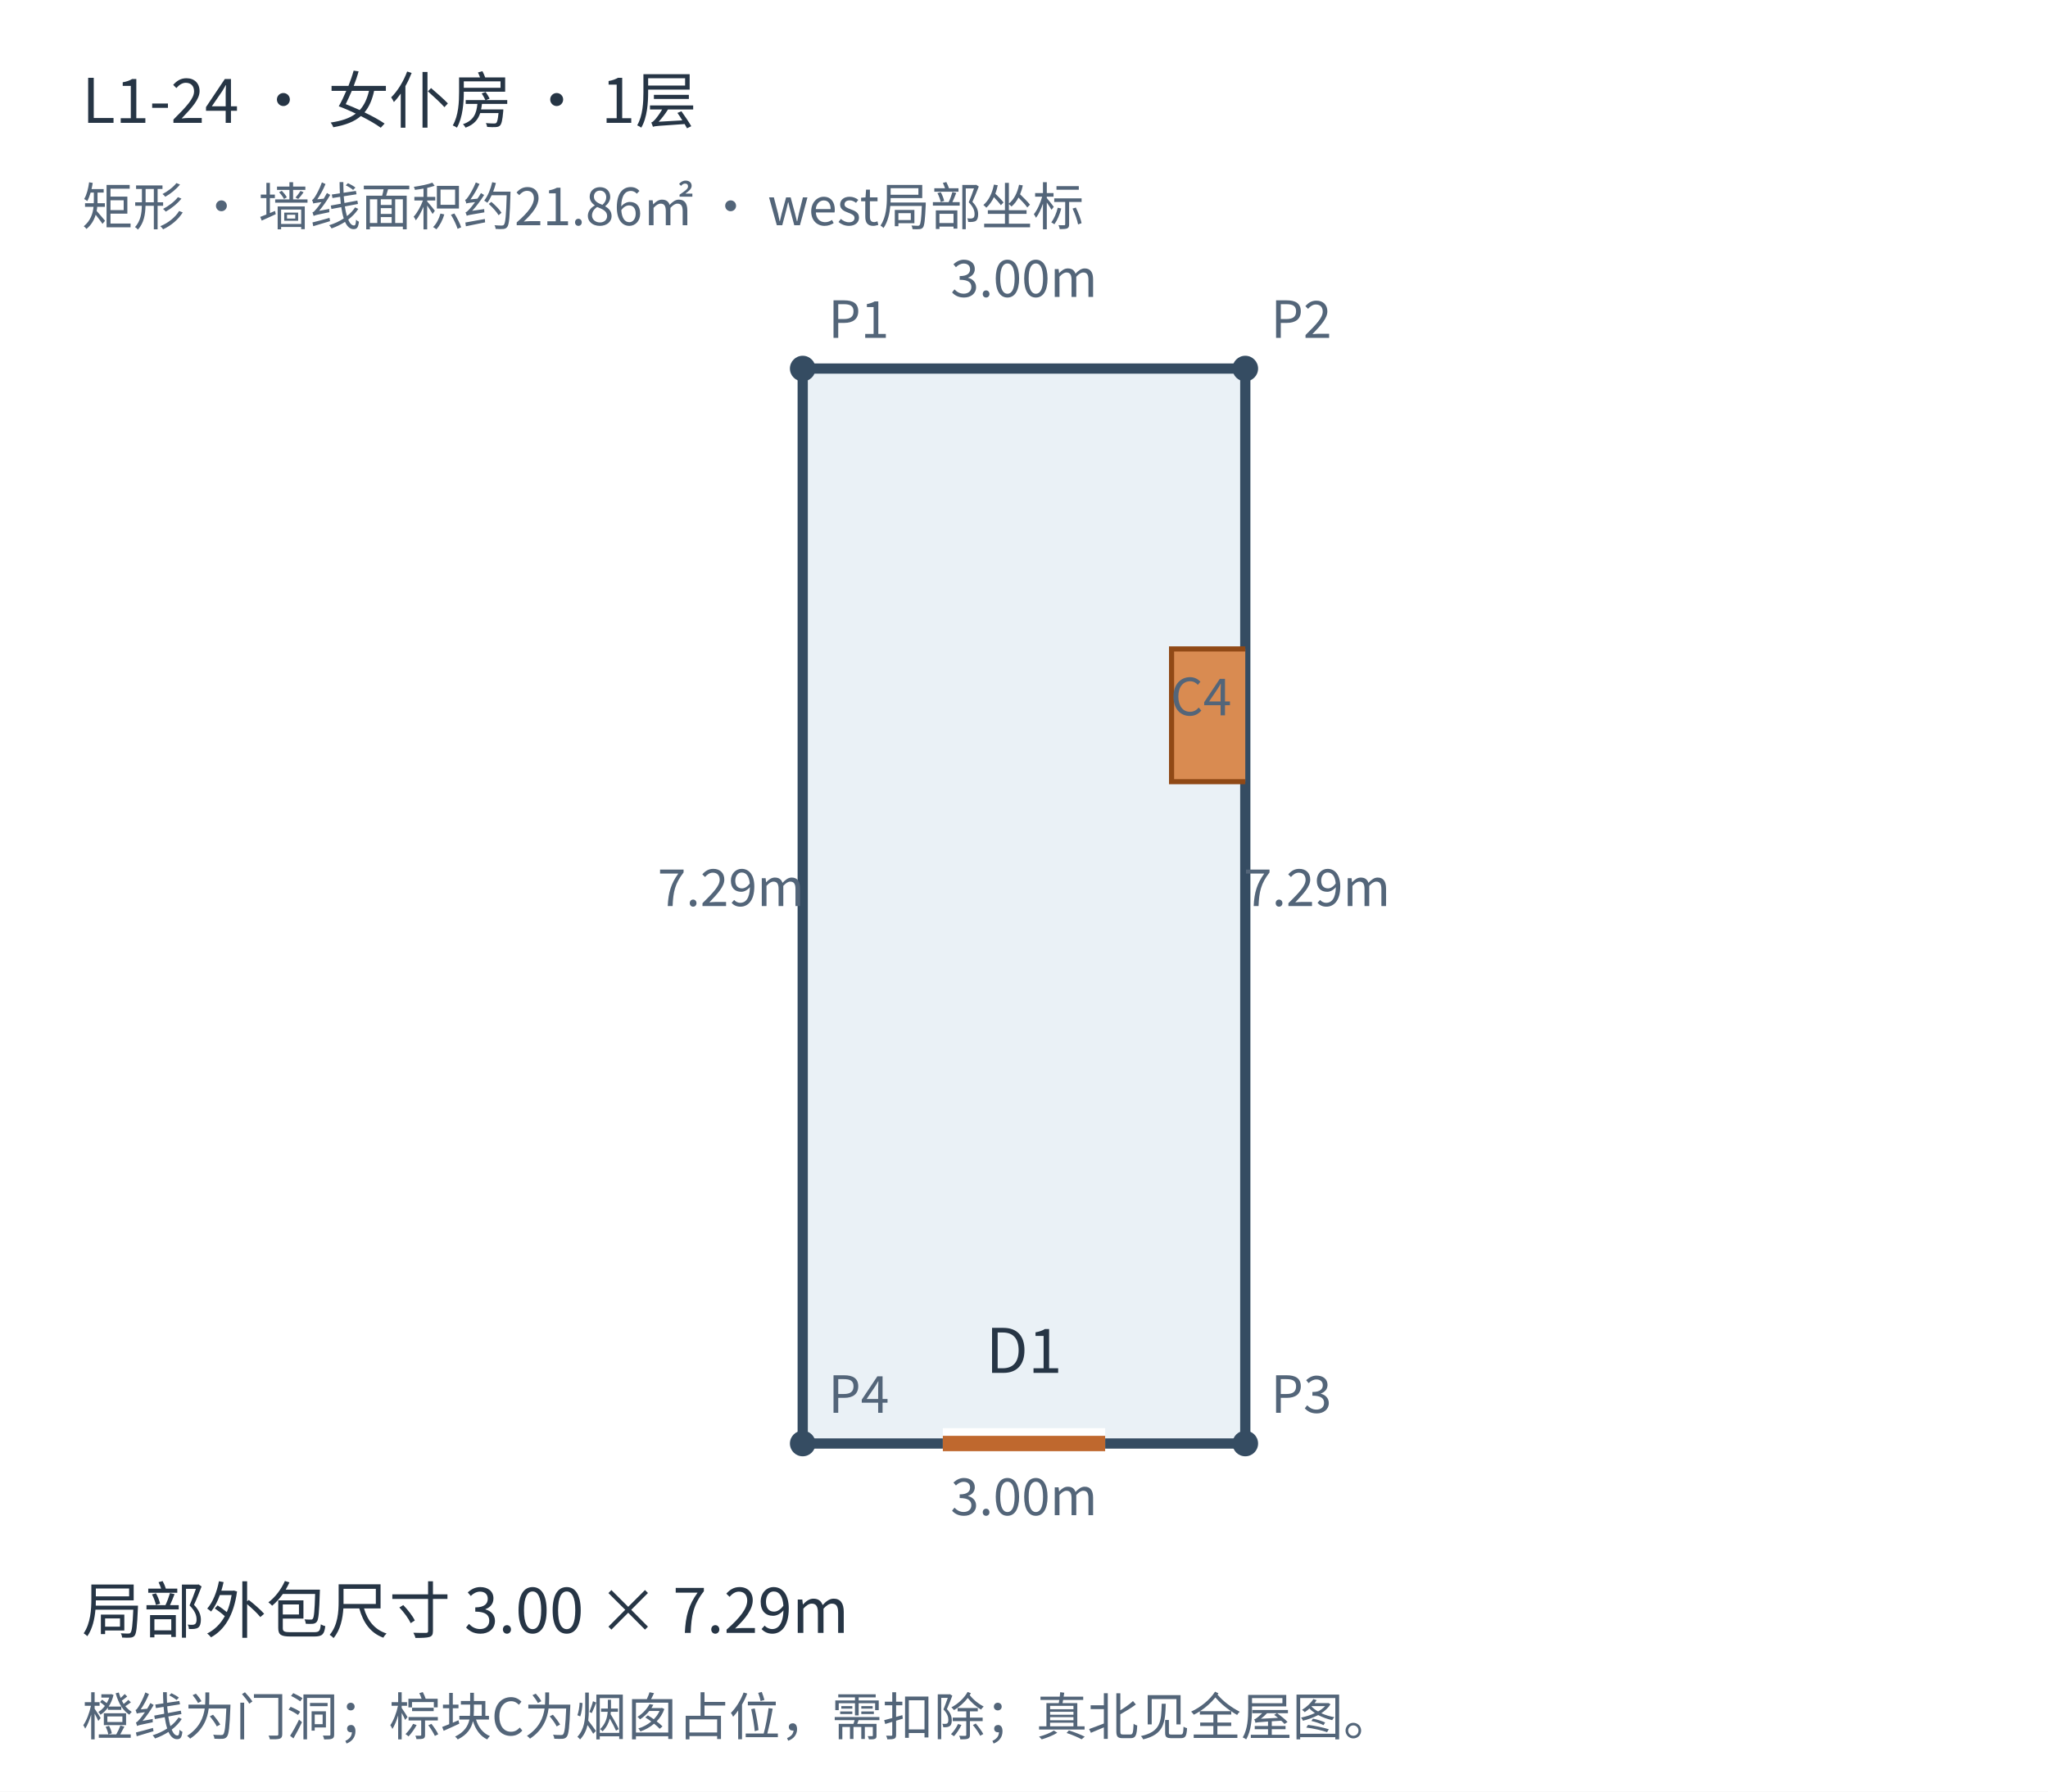
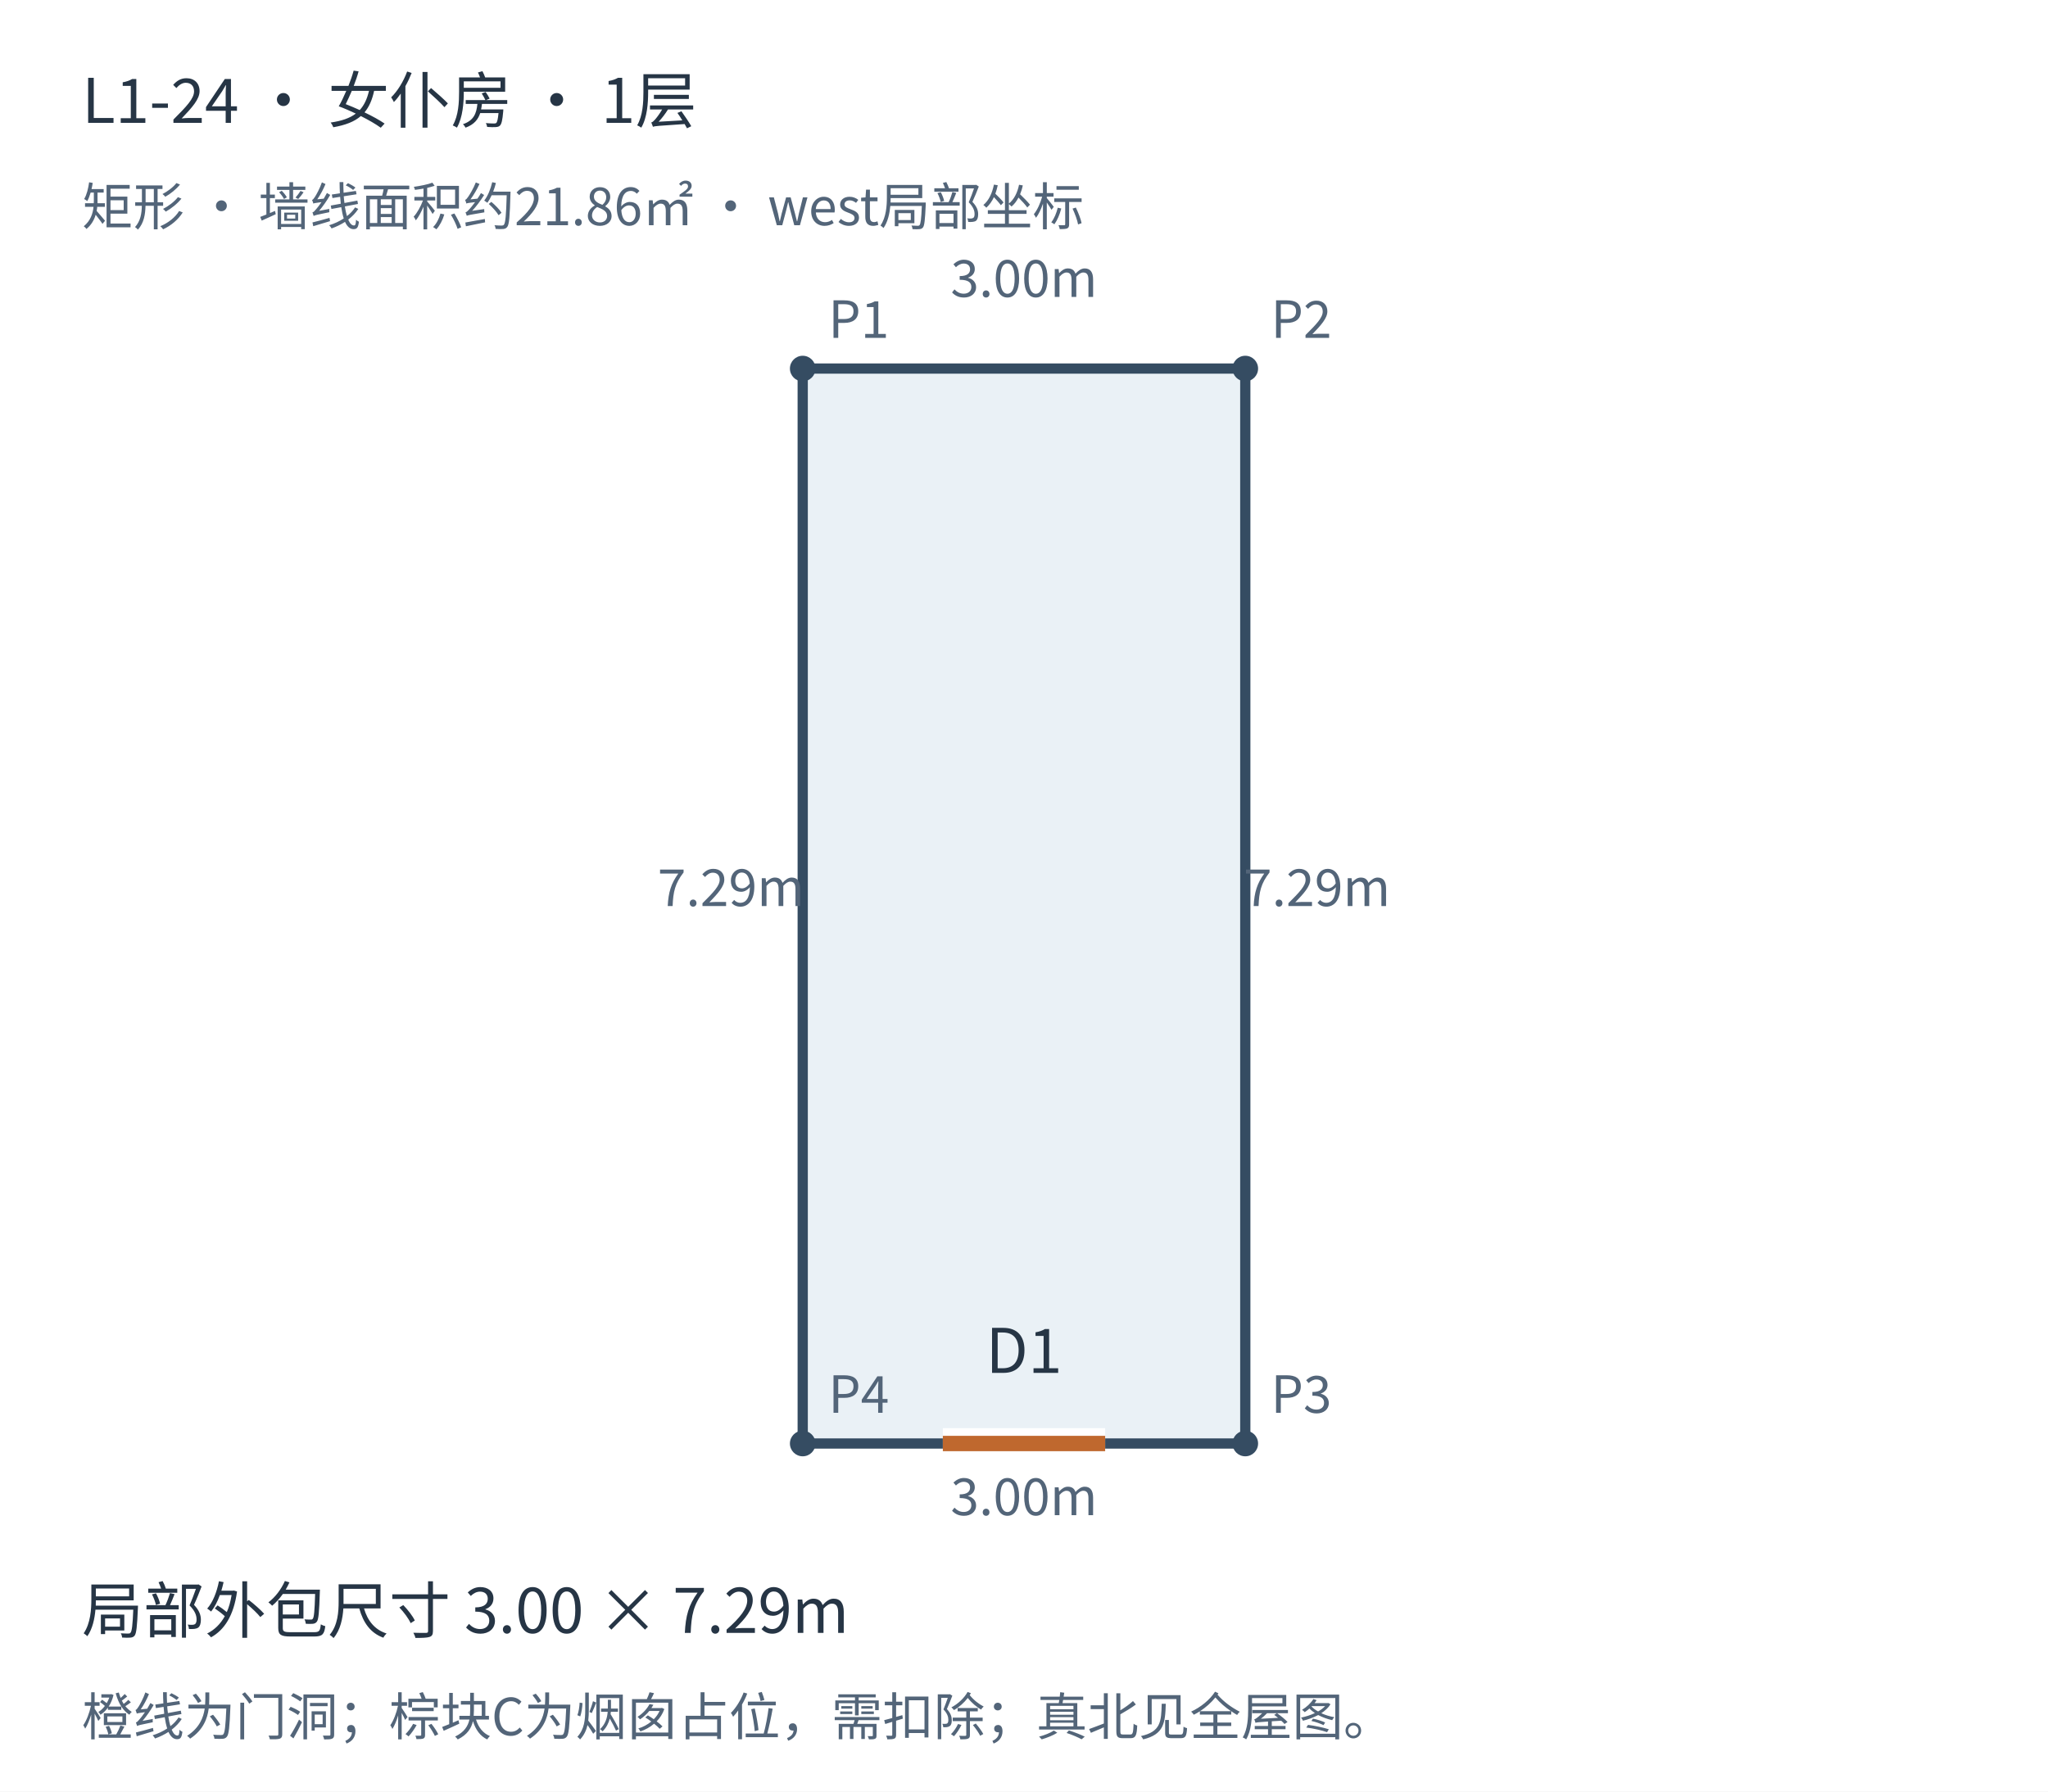
<svg xmlns="http://www.w3.org/2000/svg" width="400" height="350" viewBox="0 0 400 350" role="img" aria-label="L1-24女仆房 · 1层">
  <style>text{font:12px system-ui,"Noto Sans CJK SC",sans-serif;fill:#263545}.small{font-size:10px;fill:#536579}</style>
  <rect width="400" height="350" fill="#fff" />
  <text x="16" y="24">L1-24 · 女仆房 · 1层</text>
  <text x="16" y="44" class="small">矩形 · 墙线面积约21.86㎡ · west局部坐标</text>
  <polygon points="156.78,72.00 243.22,72.00 243.22,282.00 156.78,282.00" fill="#eaf1f6" stroke="#354c62" stroke-width="2" />
-   <defs>
-     <clipPath id="room">
-       <polygon points="156.78,72.00 243.22,72.00 243.22,282.00 156.78,282.00" />
-     </clipPath>
-   </defs>
-   <g clip-path="url(#room)">
-     <polygon points="228.82,126.77 257.63,126.77 257.63,152.71 228.82,152.71" fill="#d98b51" stroke="#904916" stroke-width="1" />
-     <text x="234.58" y="139.74" text-anchor="middle" class="small">C4</text>
-   </g>
  <circle cx="156.78" cy="72.00" r="2.5" fill="#354c62" />
  <text x="161.78" y="66.00" class="small">P1</text>
  <text x="200.00" y="58.00" text-anchor="middle" class="small">3.00m</text>
  <circle cx="243.22" cy="72.00" r="2.5" fill="#354c62" />
  <text x="248.22" y="66.00" class="small">P2</text>
  <text x="257.22" y="177.00" text-anchor="middle" class="small">7.29m</text>
  <circle cx="243.22" cy="282.00" r="2.5" fill="#354c62" />
  <text x="248.22" y="276.00" class="small">P3</text>
  <text x="200.00" y="296.00" text-anchor="middle" class="small">3.00m</text>
  <circle cx="156.78" cy="282.00" r="2.5" fill="#354c62" />
  <text x="161.78" y="276.00" class="small">P4</text>
  <text x="142.78" y="177.00" text-anchor="middle" class="small">7.29m</text>
  <path d="M215.85,282.00 L184.15,282.00" stroke="#fff" stroke-width="6" />
  <path d="M215.85,282.00 L184.15,282.00" stroke="#bf682e" stroke-width="3" />
  <text x="200.00" y="264.00" text-anchor="middle" dominant-baseline="middle">D1</text>
  <text x="16" y="319">局部外包尺寸 3.00 × 7.29m</text>
  <text x="16" y="339" class="small">橙线为门洞；棕块C为烟囱占位，需扣除；真北见全屋图。</text>
</svg>
